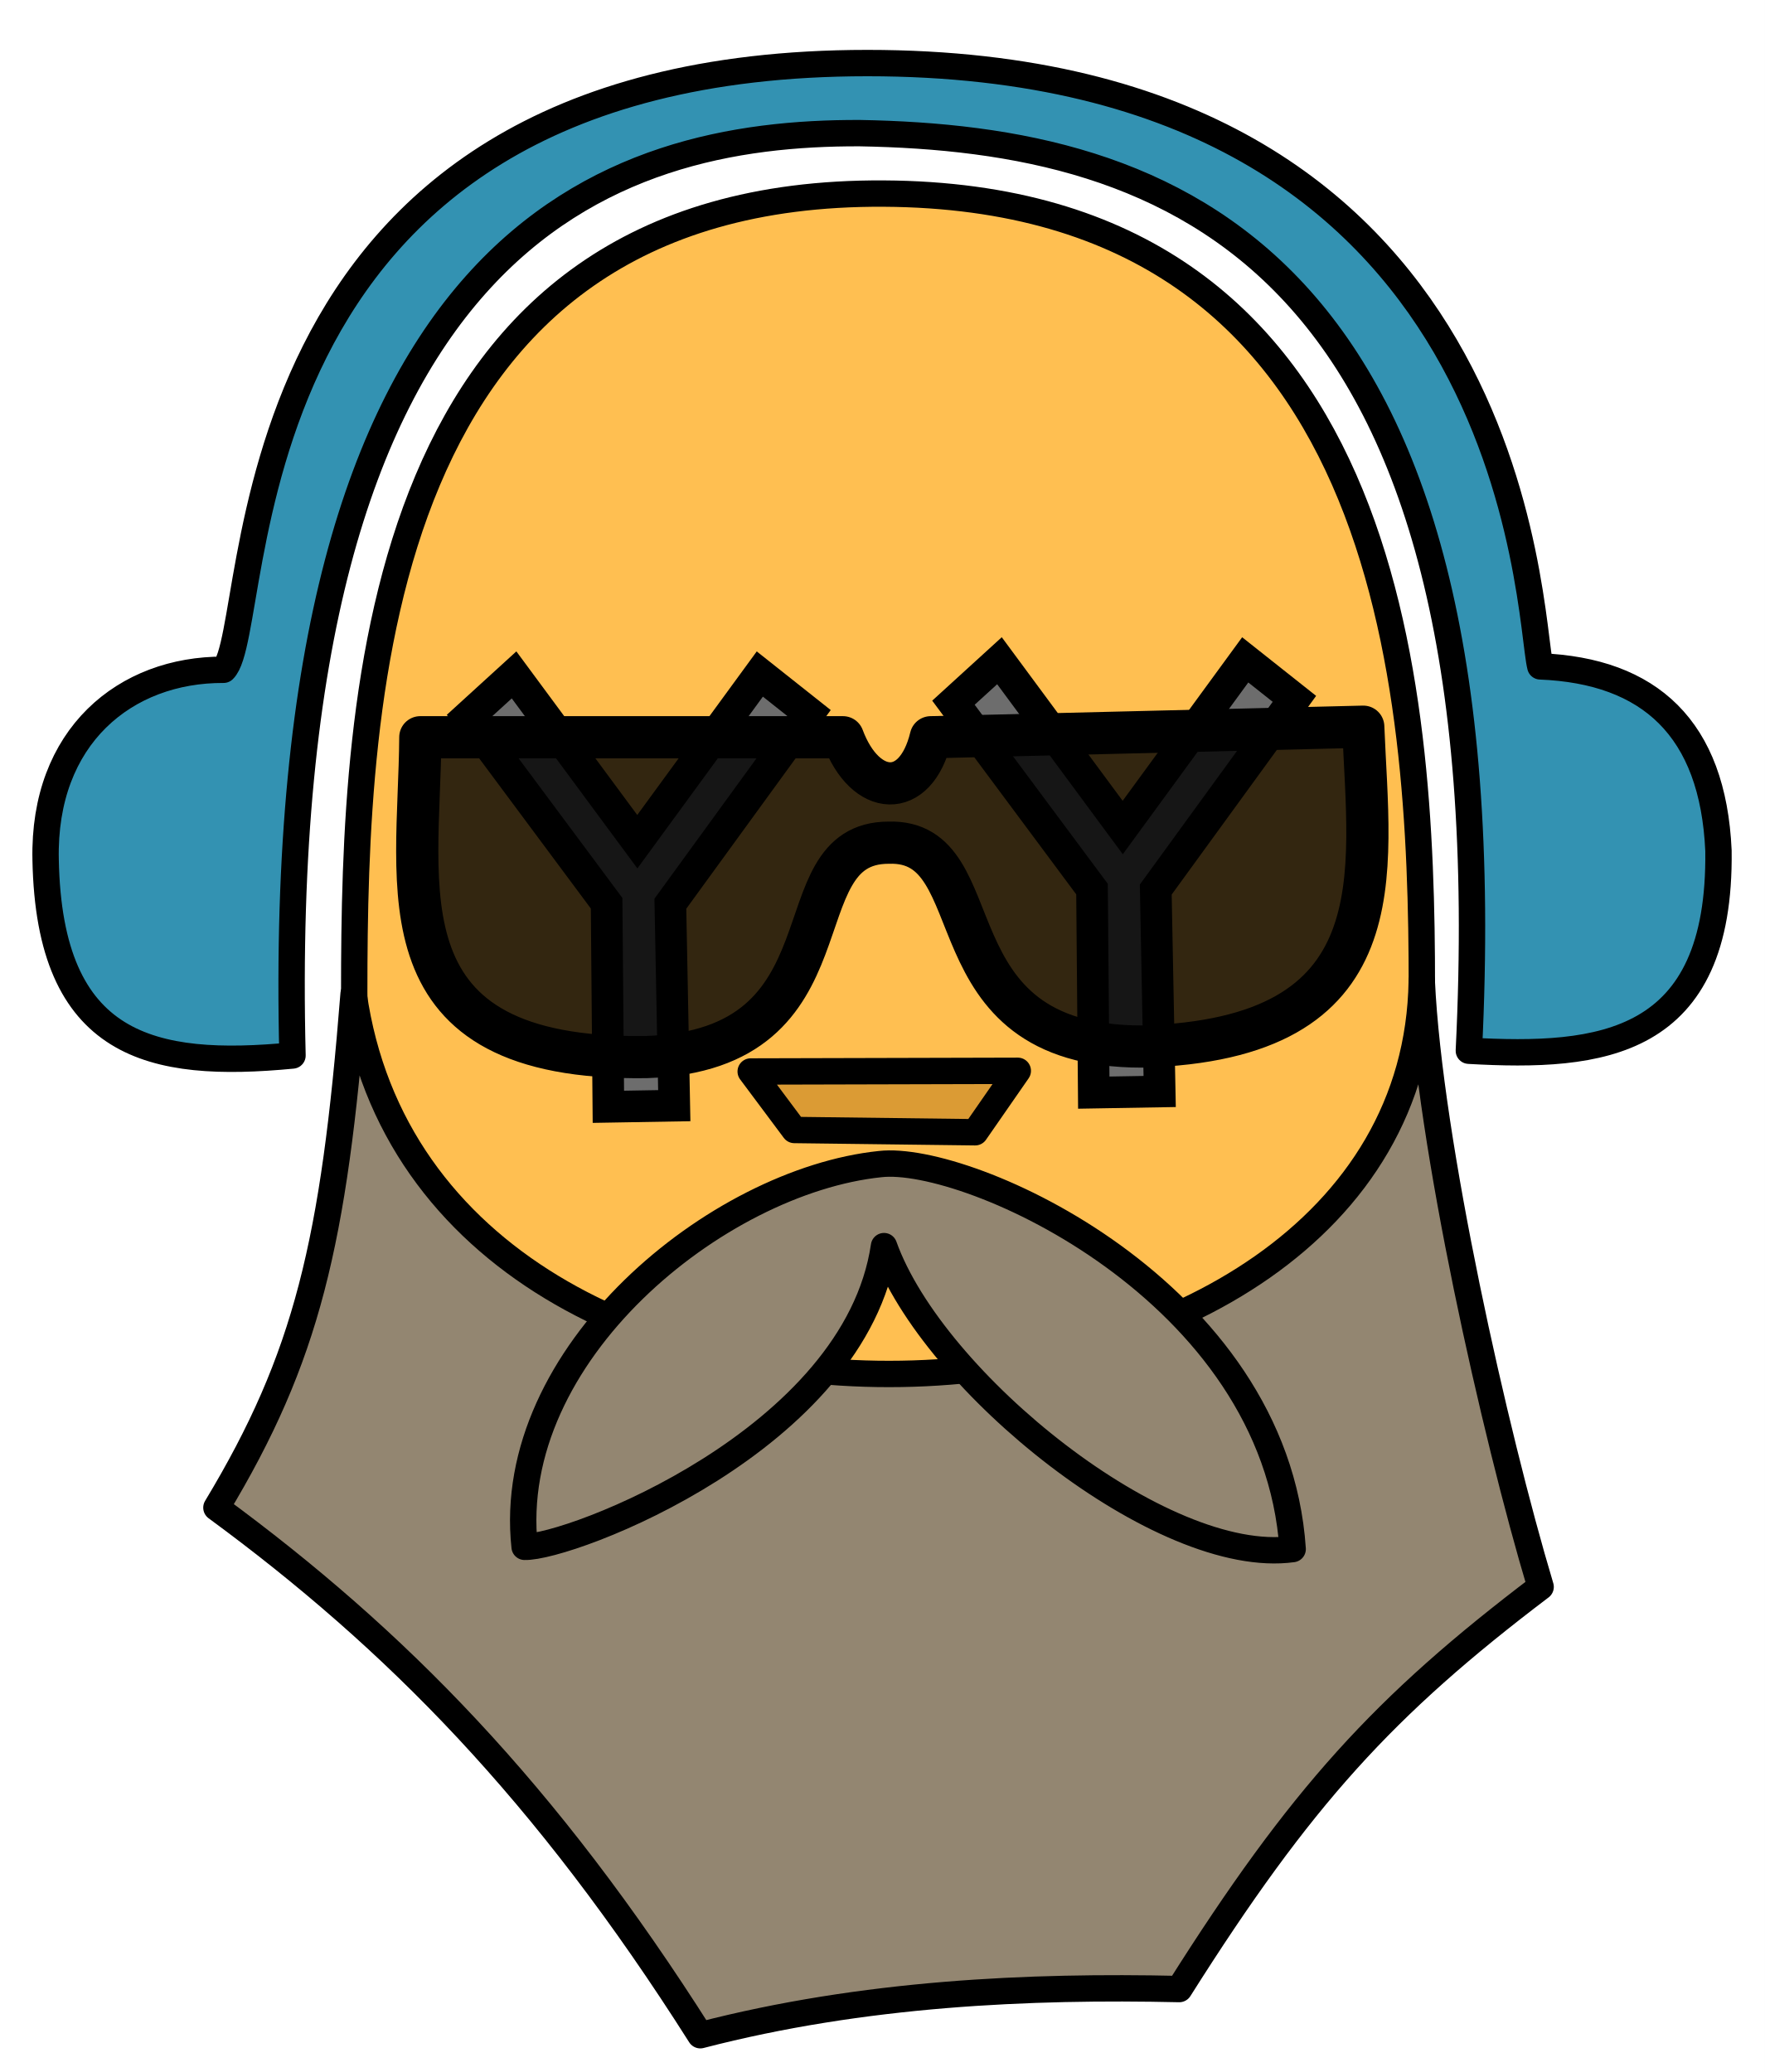
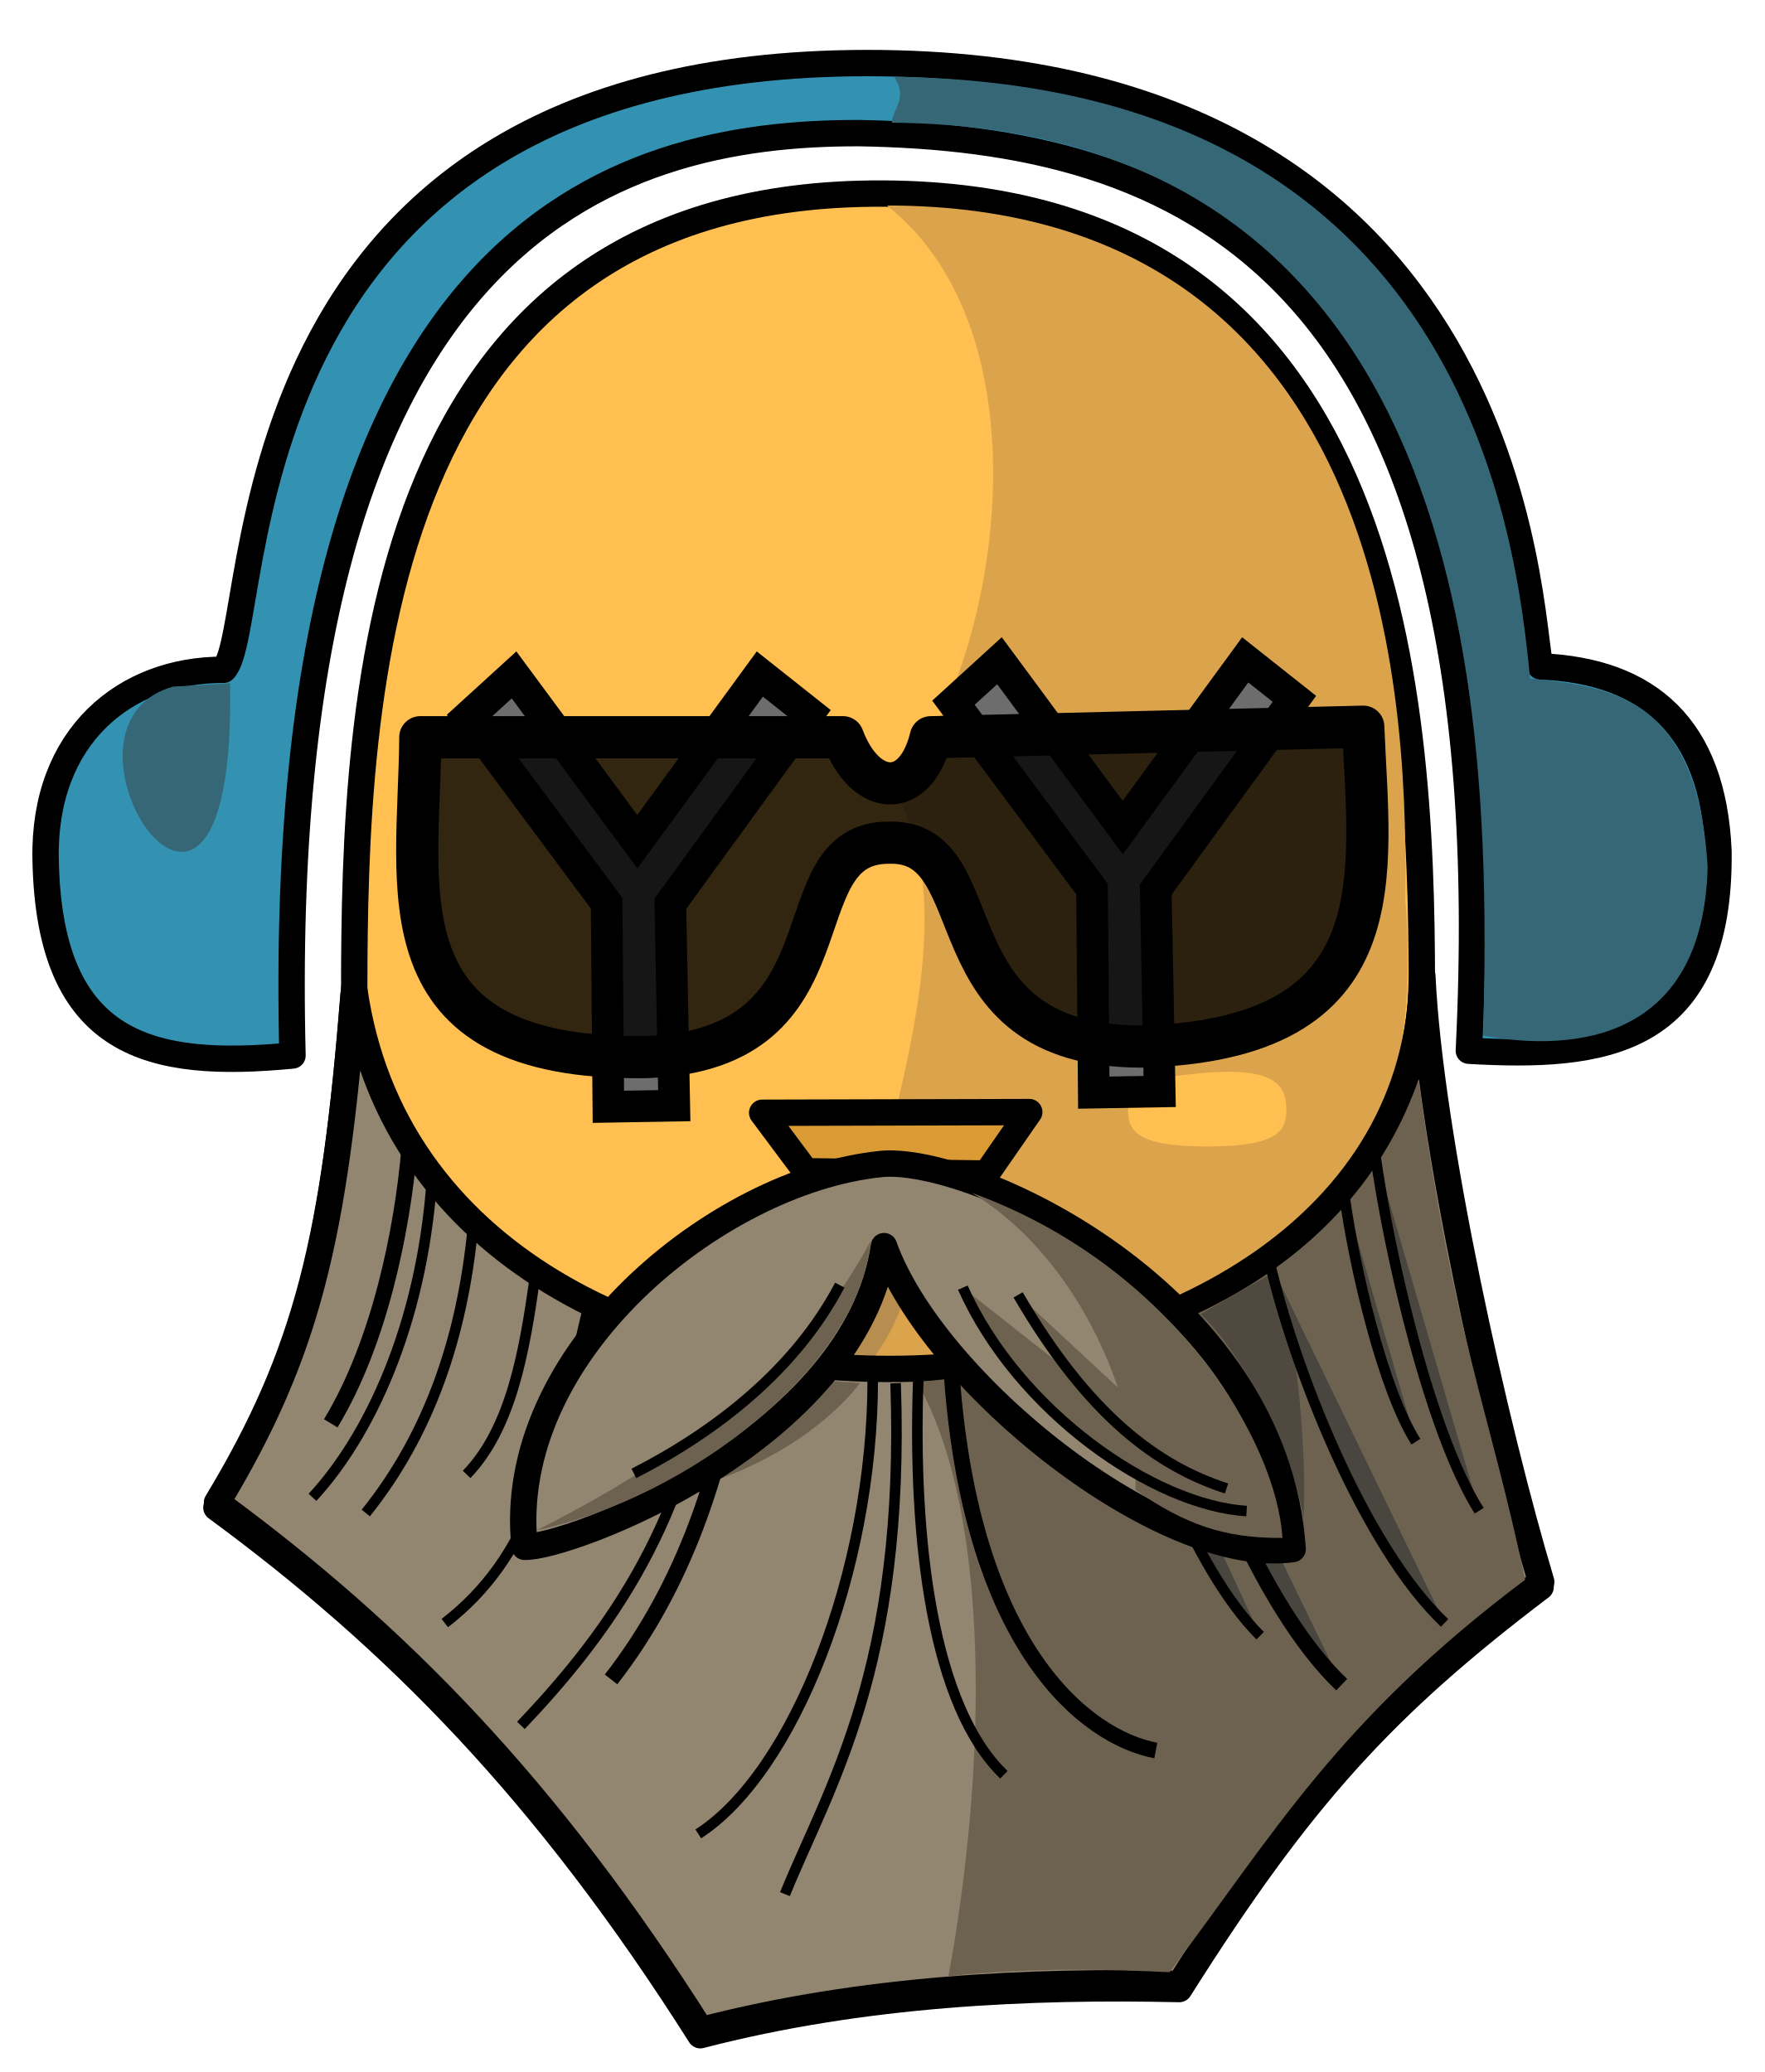
<svg xmlns="http://www.w3.org/2000/svg" width="334.667" height="393" style="">
  <rect id="backgroundrect" width="100%" height="100%" x="0" y="0" fill="#FFFFFF" stroke="none" style="" class="" />
  <g style="" class="currentLayer">
-     <path fill="#3392b2" fill-opacity="1" stroke="#000000" stroke-opacity="1" style="color: rgb(147, 134, 113);" stroke-width="5" stroke-dasharray="none" stroke-linejoin="round" stroke-linecap="butt" stroke-dashoffset="" fill-rule="nonzero" opacity="1" marker-start="" marker-mid="" marker-end="" id="svg_2" d="M55.464,200.199 C28.763,202.759 9.33,198.695 8.651,163.081 C8.135,139.64 23.791,126.959 42.393,127.038 C50.35,119.296 39.958,11.962 164.474,11.962 C288.99,11.962 289.658,116.973 292.07,126.393 C312.754,127.231 324.819,138.091 325.856,161.361 C326.324,198.458 303.528,200.716 278.522,199.295 C286.044,47.145 221.407,26.285 163.016,25.253 C116.276,25.124 51.537,43.661 55.464,200.199 z" class="selected" />
+     <path fill="#3392b2" fill-opacity="1" stroke="#000000" stroke-opacity="1" style="color: rgb(147, 134, 113);" stroke-width="5" stroke-dasharray="none" stroke-linejoin="round" stroke-linecap="butt" stroke-dashoffset="" fill-rule="nonzero" opacity="1" marker-start="" marker-mid="" marker-end="" id="svg_2" d="M55.464,200.199 C28.763,202.759 9.33,198.695 8.651,163.081 C8.135,139.64 23.791,126.959 42.393,127.038 C50.35,119.296 39.958,11.962 164.474,11.962 C288.99,11.962 289.658,116.973 292.07,126.393 C312.754,127.231 324.819,138.091 325.856,161.361 C326.324,198.458 303.528,200.716 278.522,199.295 C286.044,47.145 221.407,26.285 163.016,25.253 C116.276,25.124 51.537,43.661 55.464,200.199 z" class="" />
    <path fill="#ffbf51" fill-opacity="1" stroke="#000000" stroke-opacity="1" stroke-width="5" stroke-dasharray="none" stroke-linejoin="round" stroke-linecap="butt" stroke-dashoffset="" fill-rule="nonzero" opacity="1" marker-start="" marker-mid="" marker-end="" d="M67.167,188.167 C67.167,131.813 70.832,36.167 167.568,36.716 C264.304,37.265 269.611,130.702 269.611,187.056 C269.611,243.41 221.88,317.771 165.802,317.771 C109.725,317.771 67.167,244.521 67.167,188.167 z" id="svg_1" class="" />
    <path fill="#938671" fill-opacity="1" stroke="#000000" stroke-opacity="1" style="color: rgb(147, 134, 113);" stroke-width="5" stroke-dasharray="none" stroke-linejoin="round" stroke-linecap="butt" stroke-dashoffset="" fill-rule="nonzero" opacity="1" marker-start="" marker-mid="" marker-end="" id="svg_3" d="M311.48,255.005 " class="" />
    <path fill="#938671" fill-opacity="1" stroke="#000000" stroke-opacity="1" style="color: rgb(147, 134, 113);" stroke-width="5" stroke-dasharray="none" stroke-linejoin="round" stroke-linecap="butt" stroke-dashoffset="" fill-rule="nonzero" opacity="1" marker-start="" marker-mid="" marker-end="" id="svg_9" d="M310.931,255.555 " class="" />
+     <path fill="#dba44c" fill-opacity="1" stroke="none" stroke-opacity="1" style="color: rgb(255, 191, 81);" stroke-width="5" stroke-dasharray="none" stroke-linejoin="round" stroke-linecap="butt" stroke-dashoffset="" fill-rule="nonzero" opacity="1" marker-start="" marker-mid="" marker-end="" id="svg_16" d="M168.192,38.977 C200.657,64.71 188.417,129.855 169.412,149.706 C192.31,187.505 138.78,264.271 173.487,272.507 C208.194,280.743 273.193,247.33 266.471,170.883 C266.808,139.259 266.585,39.007 168.192,38.977 z" class="" />
+     <path fill="#b78e50" fill-opacity="1" stroke="none" stroke-opacity="1" style="color: rgb(219, 164, 76);" stroke-width="5" stroke-dasharray="none" stroke-linejoin="round" stroke-linecap="butt" stroke-dashoffset="" fill-rule="nonzero" opacity="1" marker-start="" marker-mid="" marker-end="" id="svg_7" d="M173.29,237.196 L154.412,249.117 L154.827,269.941 C162.349,261.077 171.392,254.751 173.29,237.196 z" class="" />
    <path fill="#938671" fill-opacity="1" stroke="#000000" stroke-opacity="1" style="color: rgb(147, 134, 113);" stroke-width="5" stroke-dasharray="none" stroke-linejoin="round" stroke-linecap="butt" stroke-dashoffset="" fill-rule="nonzero" opacity="1" marker-start="" marker-mid="" marker-end="" id="svg_10" d="M67.049,188.53 C63.322,235.68 58.218,257.462 41.036,285.956 C74.935,310.863 103.468,339.73 132.794,386.024 C163.731,377.995 195.336,376.632 223.607,377.269 C246.671,340.732 262.403,323.528 292.134,300.991 C283.409,271.882 270.986,216.504 269.594,186.062 C268.111,279.979 81.469,289.903 67.049,188.53 z" class="" />
+     <path fill="#938671" fill-opacity="1" stroke="#000000" stroke-opacity="1" style="color: rgb(147, 134, 113);" stroke-width="5" stroke-dasharray="none" stroke-linejoin="round" stroke-linecap="butt" stroke-dashoffset="" fill-rule="nonzero" opacity="1" marker-start="" marker-mid="" marker-end="" d="M67.161,187.577 C63.434,234.727 58.33,256.509 41.148,285.003 C75.047,309.91 103.58,338.777 132.906,385.071 C163.843,377.042 195.448,375.679 223.719,376.316 C246.783,339.779 262.515,322.575 292.246,300.038 C283.521,270.929 271.098,215.551 269.706,185.109 C268.223,279.026 81.581,288.95 67.161,187.577 z" class="" id="svg_43" />
+     <path fill="#938671" fill-opacity="1" stroke="#000000" stroke-opacity="1" stroke-width="2" stroke-dasharray="none" stroke-linejoin="round" stroke-linecap="butt" stroke-dashoffset="" fill-rule="nonzero" opacity="1" marker-start="" marker-mid="" marker-end="" d="M89.65,232.983 C87.66,253.423 81.493,271.884 69.357,286.975 " class="" id="svg_44" />
+     <path fill="#938671" fill-opacity="1" stroke="#000000" stroke-opacity="1" stroke-width="2" stroke-dasharray="none" stroke-linejoin="round" stroke-linecap="butt" stroke-dashoffset="" fill-rule="nonzero" opacity="1" marker-start="" marker-mid="" marker-end="" d="M169.826,262.358 C171.697,316.427 157.109,338.922 148.842,359.267" class="" id="svg_45" />
+     <path fill="#6d6250" fill-opacity="1" stroke="none" stroke-opacity="1" style="color: rgb(255, 191, 81);" stroke-width="5" stroke-dasharray="none" stroke-linejoin="round" stroke-linecap="butt" stroke-dashoffset="" fill-rule="nonzero" opacity="1" marker-start="" marker-mid="" marker-end="" id="svg_5" d="M173.849,262.101 C188.396,287.517 186.865,336.854 179.844,374.819 C196.662,373.099 210.048,373.536 221.768,374.07 C241.597,347.788 253.681,326.31 289.196,299.636 C282.656,268.202 275.527,252.953 268.987,204.744 C257.153,238.506 223.601,258.08 173.849,262.101 z" class="" />
    <path fill="#938671" fill-opacity="1" stroke="#000000" stroke-opacity="1" style="color: rgb(147, 134, 113);" stroke-width="5" stroke-dasharray="none" stroke-linejoin="round" stroke-linecap="butt" stroke-dashoffset="" fill-rule="nonzero" opacity="1" marker-start="" marker-mid="" marker-end="" id="svg_12" d="M310.381,263.797 " class="" />
-     <path fill="#938671" fill-opacity="1" stroke="#000000" stroke-opacity="1" style="color: rgb(147, 134, 113);" stroke-width="5" stroke-dasharray="none" stroke-linejoin="round" stroke-linecap="butt" stroke-dashoffset="" fill-rule="nonzero" opacity="1" marker-start="" marker-mid="" marker-end="" d="M166.884,220.797 C183.535,218.868 241.839,244.822 245.115,293.816 C220.437,297.224 176.847,262.172 167.625,236.353 C162.192,273.143 107.872,293.636 99.477,293.389 C95.527,256.846 136.021,224.006 166.884,220.797 z" class="" id="svg_26" />
    <path fill="#938671" fill-opacity="1" stroke="#000000" stroke-opacity="1" style="color: rgb(147, 134, 113);" stroke-width="5" stroke-dasharray="none" stroke-linejoin="round" stroke-linecap="butt" stroke-dashoffset="" fill-rule="nonzero" opacity="1" marker-start="" marker-mid="" marker-end="" id="svg_25" d="M373.922,289.018 " class="" />
    <path fill="#6d6d6d" fill-opacity="1" stroke="#000000" stroke-opacity="1" style="color: rgb(147, 134, 113);" stroke-width="6" stroke-dasharray="none" stroke-linejoin="miter" stroke-linecap="butt" stroke-dashoffset="" fill-rule="nonzero" opacity="1" marker-start="" marker-mid="" marker-end="" id="svg_27" d="M115.359,209.928 L127.855,209.713 L127.114,171.409 L153.404,135.239 L144.077,127.845 L120.848,159.646 L97.476,128.009 L88.75,135.97 L115.025,171.321 L115.359,209.928 z" class="" />
+     <path fill="#ffbf51" fill-opacity="1" stroke="none" stroke-opacity="1" stroke-width="5" stroke-dasharray="none" stroke-linejoin="round" stroke-linecap="butt" stroke-dashoffset="" fill-rule="nonzero" opacity="1" marker-start="" marker-mid="" marker-end="" d="M213.909,210.455 C213.909,206.587 215.167,204.545 228.909,203.455 C242.651,202.364 243.909,206.587 243.909,210.455 C243.909,214.322 242.651,217.455 228.909,217.455 C215.167,217.455 213.909,214.322 213.909,210.455 z" id="svg_37" class="" />
    <path fill="#6d6d6d" fill-opacity="1" stroke="#000000" stroke-opacity="1" style="color: rgb(147, 134, 113);" stroke-width="6" stroke-dasharray="none" stroke-linejoin="miter" stroke-linecap="butt" stroke-dashoffset="" fill-rule="nonzero" opacity="1" marker-start="" marker-mid="" marker-end="" d="M207.401,207.24 L219.897,207.025 L219.156,168.721 L245.446,132.551 L236.119,125.157 L212.89,156.958 L189.518,125.321 L180.792,133.282 L207.067,168.633 L207.401,207.24 z" class="" id="svg_11" />
    <path fill="" fill-opacity="1" stroke="none" stroke-opacity="1" style="color: rgb(147, 134, 113);" stroke-width="1" stroke-dasharray="none" stroke-linejoin="miter" stroke-linecap="butt" stroke-dashoffset="" fill-rule="nonzero" opacity="1" marker-start="" marker-mid="" marker-end="" id="svg_29" d="M361.33,238.648 " class="" />
-     <path fill="#db9b34" fill-opacity="1" stroke="#000000" style="color: rgb(147, 134, 113);" stroke-width="5" stroke-dasharray="none" stroke-linejoin="round" stroke-linecap="butt" stroke-dashoffset="" fill-rule="nonzero" opacity="1" marker-start="" marker-mid="" marker-end="" id="svg_4" d="M142.346,203.232 L192.995,203.102 L184.909,214.758 L150.627,214.328 L142.346,203.232 z" class="" stroke-opacity="1" />
+     <path fill="#db9b34" fill-opacity="1" stroke="#000000" style="color: rgb(147, 134, 113);" stroke-width="5" stroke-dasharray="none" stroke-linejoin="round" stroke-linecap="butt" stroke-dashoffset="" fill-rule="nonzero" opacity="1" marker-start="" marker-mid="" marker-end="" id="svg_4" d="M144.52,211.058 L195.169,210.928 L187.083,222.584 L152.801,222.154 L144.52,211.058 z" class="" stroke-opacity="1" />
    <path fill="#ffbf51" fill-opacity="1" stroke="#000000" stroke-opacity="1" style="color: rgb(147, 134, 113);" stroke-width="5" stroke-dasharray="none" stroke-linejoin="round" stroke-linecap="butt" stroke-dashoffset="" fill-rule="nonzero" opacity="1" marker-start="" marker-mid="" marker-end="" id="svg_6" d="M412.99,267.919 " class="" />
    <path fill="#000000" fill-opacity="0.8" stroke="#000000" stroke-opacity="1" style="color: rgb(147, 134, 113);" stroke-width="8" stroke-dasharray="none" stroke-linejoin="round" stroke-linecap="butt" stroke-dashoffset="" fill-rule="nonzero" opacity="1" marker-start="" marker-mid="" marker-end="" id="svg_8" d="M79.7,139.833 L159.833,139.833 C164.056,151.167 173.611,151.833 176.5,139.833 L258.5,137.833 C259.611,165.833 265.389,197.167 216.5,198.5 C175.389,198.5 188.944,159.167 168.5,159.833 C147.389,159.833 162.944,199.167 122.5,200.5 C71.345,201.167 79.522,168.5 79.7,139.833 z" class="" />
    <path fill="#ffbf51" fill-opacity="1" stroke="#000000" stroke-opacity="1" style="color: rgb(147, 134, 113);" stroke-width="5" stroke-dasharray="none" stroke-linejoin="round" stroke-linecap="butt" stroke-dashoffset="" fill-rule="nonzero" opacity="1" marker-start="" marker-mid="" marker-end="" id="svg_15" d="M473.033,221.833 " class="" />
+     <path fill="#6d6250" fill-opacity="1" stroke="none" stroke-opacity="1" style="color: rgb(255, 191, 81);" stroke-width="5" stroke-dasharray="none" stroke-linejoin="round" stroke-linecap="butt" stroke-dashoffset="" fill-rule="nonzero" opacity="1" marker-start="" marker-mid="" marker-end="" id="svg_13" d="M235.688,263.053 " />
+     <path fill="#6d6250" fill-opacity="1" stroke="none" stroke-opacity="1" style="color: rgb(255, 191, 81);" stroke-width="5" stroke-dasharray="none" stroke-linejoin="round" stroke-linecap="butt" stroke-dashoffset="" fill-rule="nonzero" opacity="1" marker-start="" marker-mid="" marker-end="" id="svg_18" d="M191.427,155.447 " />
+     <path fill="#6d6250" fill-opacity="1" stroke="none" stroke-opacity="1" style="color: rgb(183, 142, 80);" stroke-width="5" stroke-dasharray="none" stroke-linejoin="round" stroke-linecap="butt" stroke-dashoffset="" fill-rule="nonzero" opacity="1" marker-start="" marker-mid="" marker-end="" id="svg_20" d="M144.851,244.595 " />
+     <path fill="#4f4940" fill-opacity="1" stroke="none" stroke-opacity="1" style="color: rgb(79, 73, 64);" stroke-width="5" stroke-dasharray="none" stroke-linejoin="round" stroke-linecap="butt" stroke-dashoffset="" fill-rule="nonzero" opacity="1" marker-start="" marker-mid="" marker-end="" id="svg_14" d="M227.672,249.247 L241.538,241.319 C245.47,249.524 247.863,273.627 247.179,287.986 C244.779,273.791 234.944,256.006 227.672,249.247 z" class="" />
+     <path fill="#4f4940" fill-opacity="1" stroke="none" stroke-opacity="1" style="color: rgb(79, 73, 64);" stroke-width="5" stroke-dasharray="none" stroke-linejoin="round" stroke-linecap="butt" stroke-dashoffset="" fill-rule="nonzero" opacity="1" marker-start="" marker-mid="" marker-end="" id="svg_19" d="M238.185,255.877 " />
+     <path fill="#6d6250" fill-opacity="1" stroke="none" stroke-opacity="1" style="color: rgb(79, 73, 64);" stroke-width="5" stroke-dasharray="none" stroke-linejoin="round" stroke-linecap="butt" stroke-dashoffset="" fill-rule="nonzero" opacity="1" marker-start="" marker-mid="" marker-end="" id="svg_28" d="M155.877,267.159 " />
+     <path fill="#6d6250" fill-opacity="1" stroke="none" stroke-opacity="1" style="color: rgb(79, 73, 64);" stroke-width="5" stroke-dasharray="none" stroke-linejoin="round" stroke-linecap="butt" stroke-dashoffset="" fill-rule="nonzero" opacity="1" marker-start="" marker-mid="" marker-end="" id="svg_22" d="M163.056,262.324 C163.056,262.324 154.082,275.401 131.795,282.088 C147.928,271.555 150.236,269.503 156.154,261.831 L163.056,262.324 z" class="" />
+     <path fill="#49463f" fill-opacity="1" stroke="#000000" stroke-opacity="1" stroke-width="2" stroke-dasharray="none" stroke-linejoin="round" stroke-linecap="butt" stroke-dashoffset="" fill-rule="nonzero" opacity="1" marker-start="" marker-mid="" marker-end="" d="M211.643,251.085 C215.466,268.427 226.244,297.575 238.95,310.248 " class="" id="svg_41" />
+     <path fill="#49463f" fill-opacity="1" stroke="#000000" stroke-opacity="1" stroke-width="3" stroke-dasharray="none" stroke-linejoin="round" stroke-linecap="butt" stroke-dashoffset="" fill-rule="nonzero" opacity="1" marker-start="" marker-mid="" marker-end="" d="M221.213,250.987 C225.86,271.079 238.963,304.85 254.41,319.533 " class="" id="svg_49" />
+     <path fill="#49463f" fill-opacity="1" stroke="#000000" stroke-opacity="1" stroke-width="2" stroke-dasharray="none" stroke-linejoin="round" stroke-linecap="butt" stroke-dashoffset="" fill-rule="nonzero" opacity="1" marker-start="" marker-mid="" marker-end="" d="M240.725,239.28 C245.372,259.372 258.475,293.143 273.922,307.826 " class="" id="svg_50" />
+     <path fill="#938671" fill-opacity="1" stroke="#000000" stroke-opacity="1" stroke-width="3" stroke-dasharray="none" stroke-linejoin="round" stroke-linecap="butt" stroke-dashoffset="" fill-rule="nonzero" opacity="1" marker-start="" marker-mid="" marker-end="" d="M139.97,259.304 C136.551,278.791 130.186,300.161 115.868,318.534 " class="" id="svg_42" />
+     <path fill="#938671" fill-opacity="1" stroke="#000000" stroke-opacity="1" stroke-width="2" stroke-dasharray="none" stroke-linejoin="round" stroke-linecap="butt" stroke-dashoffset="" fill-rule="nonzero" opacity="1" marker-start="" marker-mid="" marker-end="" d="M134.516,257.486 C130.006,290.064 114.186,311.07 98.777,327.261" class="" id="svg_38" />
+     <path fill="#938671" fill-opacity="1" stroke="#000000" stroke-opacity="1" stroke-width="2" stroke-dasharray="none" stroke-linejoin="round" stroke-linecap="butt" stroke-dashoffset="" fill-rule="nonzero" opacity="1" marker-start="" marker-mid="" marker-end="" d="M111.217,249.292 C104.697,277.267 100.666,295.249 84.338,307.853" class="" id="svg_32" />
+     <g class="" id="svg_17">
+       <path fill="#938671" fill-opacity="1" stroke="#000000" stroke-opacity="1" style="color: rgb(147, 134, 113);" stroke-width="5" stroke-dasharray="none" stroke-linejoin="round" stroke-linecap="butt" stroke-dashoffset="" fill-rule="nonzero" opacity="1" marker-start="" marker-mid="" marker-end="" d="M166.884,220.797 C183.535,218.868 241.839,244.822 245.115,293.816 C220.437,297.224 176.847,262.172 167.625,236.353 C162.192,273.143 107.872,293.636 99.477,293.389 C95.527,256.846 136.021,224.006 166.884,220.797 z" class="" id="svg_26" />
+       <path fill="#6d6250" fill-opacity="1" stroke="none" stroke-opacity="1" style="color: rgb(183, 142, 80);" stroke-width="5" stroke-dasharray="none" stroke-linejoin="round" stroke-linecap="butt" stroke-dashoffset="" fill-rule="nonzero" opacity="1" marker-start="" marker-mid="" marker-end="" id="svg_24" d="M165.108,235.364 C162.807,259.302 130.762,284.01 101.795,290.256 C118.33,281.791 127.942,275.378 139.092,266.4 C151.867,256.311 160.026,244.94 165.108,235.364 z" class="" />
+       <path fill="#6d6250" fill-opacity="1" stroke="none" stroke-opacity="1" style="color: rgb(183, 142, 80);" stroke-width="5" stroke-dasharray="none" stroke-linejoin="round" stroke-linecap="butt" stroke-dashoffset="" fill-rule="nonzero" opacity="1" marker-start="" marker-mid="" marker-end="" d="M228.474,235.666 C205.763,269.281 168.675,280.268 150.626,276.859 C153.234,265.951 157.833,259.401 166.221,252.043 C180.408,256.321 210.509,253.373 228.474,235.666 z" class="" id="svg_30" transform="rotate(-104.108, 202.684, 248.195)" />
+     </g>
+     <path fill="#938671" fill-opacity="1" stroke="#000000" stroke-opacity="1" stroke-width="2" stroke-dasharray="none" stroke-linejoin="round" stroke-linecap="butt" stroke-dashoffset="" fill-rule="nonzero" opacity="1" marker-start="" marker-mid="" marker-end="" d="M81.891,223.796 C79.936,251.576 69.844,272.592 59.252,284.002 " id="svg_21" class="" />
+     <path fill="#938671" fill-opacity="1" stroke="#000000" stroke-opacity="1" stroke-width="2" stroke-dasharray="none" stroke-linejoin="round" stroke-linecap="butt" stroke-dashoffset="" fill-rule="nonzero" opacity="1" marker-start="" marker-mid="" marker-end="" d="M101.362,242.791 C99.423,256.366 96.928,270.913 88.479,279.652" class="" id="svg_46" />
+     <path fill="#49463f" fill-opacity="1" stroke="#000000" stroke-opacity="1" stroke-width="2" stroke-dasharray="none" stroke-linejoin="round" stroke-linecap="butt" stroke-dashoffset="" fill-rule="nonzero" opacity="1" marker-start="" marker-mid="" marker-end="" d="M260.735,218.721 C263.498,238.6 271.291,272.013 280.479,286.54 " class="" id="svg_47" />
+     <path fill="#49463f" fill-opacity="1" stroke="#000000" stroke-opacity="1" stroke-width="2" stroke-dasharray="none" stroke-linejoin="round" stroke-linecap="butt" stroke-dashoffset="" fill-rule="nonzero" opacity="1" marker-start="" marker-mid="" marker-end="" d="M254.917,226.721 C256.815,240.418 262.168,263.44 268.478,273.449 " class="" id="svg_39" />
+     <path fill="none" stroke="#000000" stroke-opacity="1" stroke-width="3" stroke-dasharray="none" stroke-linejoin="round" stroke-linecap="butt" stroke-dashoffset="" fill-rule="nonzero" opacity="1" marker-start="" marker-mid="" marker-end="" d="M209.646,264.705 C218.313,275.094 224.348,301.751 194.668,343.997" class="" id="svg_48" transform="rotate(140.673, 202.377, 300.066)" />
+     <path fill="#938671" fill-opacity="1" stroke="#000000" stroke-opacity="1" stroke-width="2" stroke-dasharray="none" stroke-linejoin="round" stroke-linecap="butt" stroke-dashoffset="" fill-rule="nonzero" opacity="1" marker-start="" marker-mid="" marker-end="" d="M165.487,261.743 C165.478,297.803 150.603,336.123 132.405,347.84" class="" id="svg_31" />
+     <path fill="#938671" fill-opacity="1" stroke="#000000" stroke-opacity="1" stroke-width="3" stroke-dasharray="none" stroke-linejoin="round" stroke-linecap="butt" stroke-dashoffset="" fill-rule="nonzero" opacity="1" marker-start="" marker-mid="" marker-end="" d="M77.598,218.081 C76.265,233.232 72.032,254.6 62.716,269.965 " id="svg_34" class="" />
+     <path fill="none" stroke="#000000" stroke-opacity="1" stroke-width="2" stroke-dasharray="none" stroke-linejoin="round" stroke-linecap="butt" stroke-dashoffset="" fill-rule="nonzero" opacity="1" marker-start="" marker-mid="" marker-end="" d="M174.126,261.709 C173.021,292.308 176.844,323.647 190.358,336.618 " id="svg_33" class="" />
+     <path fill="#356777" fill-opacity="1" stroke="none" style="color: rgb(53, 103, 119);" stroke-width="5" stroke-dasharray="none" stroke-linejoin="round" stroke-linecap="butt" stroke-dashoffset="" fill-rule="nonzero" opacity="1" marker-start="" marker-mid="" marker-end="" id="svg_23" d="M169.555,14.575 C172.23,18.767 169.287,20.466 169.119,23.272 C281.772,24.211 282.715,139.911 281.247,196.437 C298.762,199.649 322.928,197.157 323.807,164.518 C321.947,131.843 304.914,130.196 290.14,128.706 C287.573,102.809 278.405,15.835 169.555,14.575 z" class="" />
+     <path fill="#356777" fill-opacity="1" stroke="#000000" stroke-opacity="1" style="color: rgb(53, 103, 119);" stroke-width="5" stroke-dasharray="none" stroke-linejoin="round" stroke-linecap="butt" stroke-dashoffset="" fill-rule="nonzero" opacity="1" marker-start="" marker-mid="" marker-end="" id="svg_36" d="M269.285,138.41 " />
+     <path fill="none" stroke="#000000" stroke-opacity="1" stroke-width="2" stroke-dasharray="none" stroke-linejoin="miter" stroke-linecap="butt" stroke-dashoffset="" fill-rule="nonzero" opacity="1" marker-start="" marker-mid="" marker-end="" d="M159.238,243.752 C150.826,259.784 135.746,271.53 120.19,279.467" id="svg_52" class="" />
+     <path fill="#6d6250" stroke="#000000" stroke-opacity="1" stroke-width="2" stroke-dasharray="none" stroke-linejoin="miter" stroke-linecap="butt" stroke-dashoffset="" fill-rule="nonzero" opacity="1" marker-start="" marker-mid="" marker-end="" d="M182.572,244.229 C193.048,267.721 218.762,285.499 236.381,286.61" id="svg_54" class="" fill-opacity="1" />
+     <path fill="#6d6250" stroke="#000000" stroke-opacity="1" stroke-width="2" stroke-dasharray="none" stroke-linejoin="miter" stroke-linecap="butt" stroke-dashoffset="" fill-rule="nonzero" opacity="1" marker-start="" marker-mid="" marker-end="" d="M193.053,245.603 C206.446,268.581 219.545,278.103 232.572,282.323" id="svg_56" class="" fill-opacity="1" />
+     <path fill="#356777" fill-opacity="1" stroke="none" stroke-opacity="1" style="color: rgb(109, 98, 80);" stroke-width="5" stroke-dasharray="none" stroke-linejoin="round" stroke-linecap="butt" stroke-dashoffset="" fill-rule="nonzero" opacity="1" marker-start="" marker-mid="" marker-end="" id="svg_35" d="M43.631,129.595 L32.815,130.233 C5.787,137.842 44.82,197.169 43.631,129.595 z" class="" />
  </g>
  <defs>
    <filter id="f047" x="-0.25" y="-0.25" width="1.5" height="1.5" color-interpolation-filters="sRGB">
      <feGaussianBlur stdDeviation="1" result="result1" />
      <feComposite in="result1" in2="result1" result="result4" operator="in" />
      <feGaussianBlur stdDeviation="7" result="result6" in="result4" />
      <feComposite operator="over" in="result6" in2="result4" result="result8" />
      <feComposite operator="in" result="fbSourceGraphic" in="result6" in2="result8" />
      <feSpecularLighting specularExponent="45" specularConstant="2" surfaceScale="2.5" lighting-color="#fff" result="result1" in="fbSourceGraphic">
        <fePointLight z="20000" y="-10000" x="-5000" />
      </feSpecularLighting>
      <feComposite operator="in" result="result2" in="result1" in2="fbSourceGraphic" />
      <feComposite k3="1.5" k2="1.2" operator="arithmetic" result="result4" in="fbSourceGraphic" in2="result2" />
      <feComposite operator="over" in="result9" in2="result4" result="result9" />
      <feBlend mode="screen" in2="result9" />
    </filter>
  </defs>
</svg>
